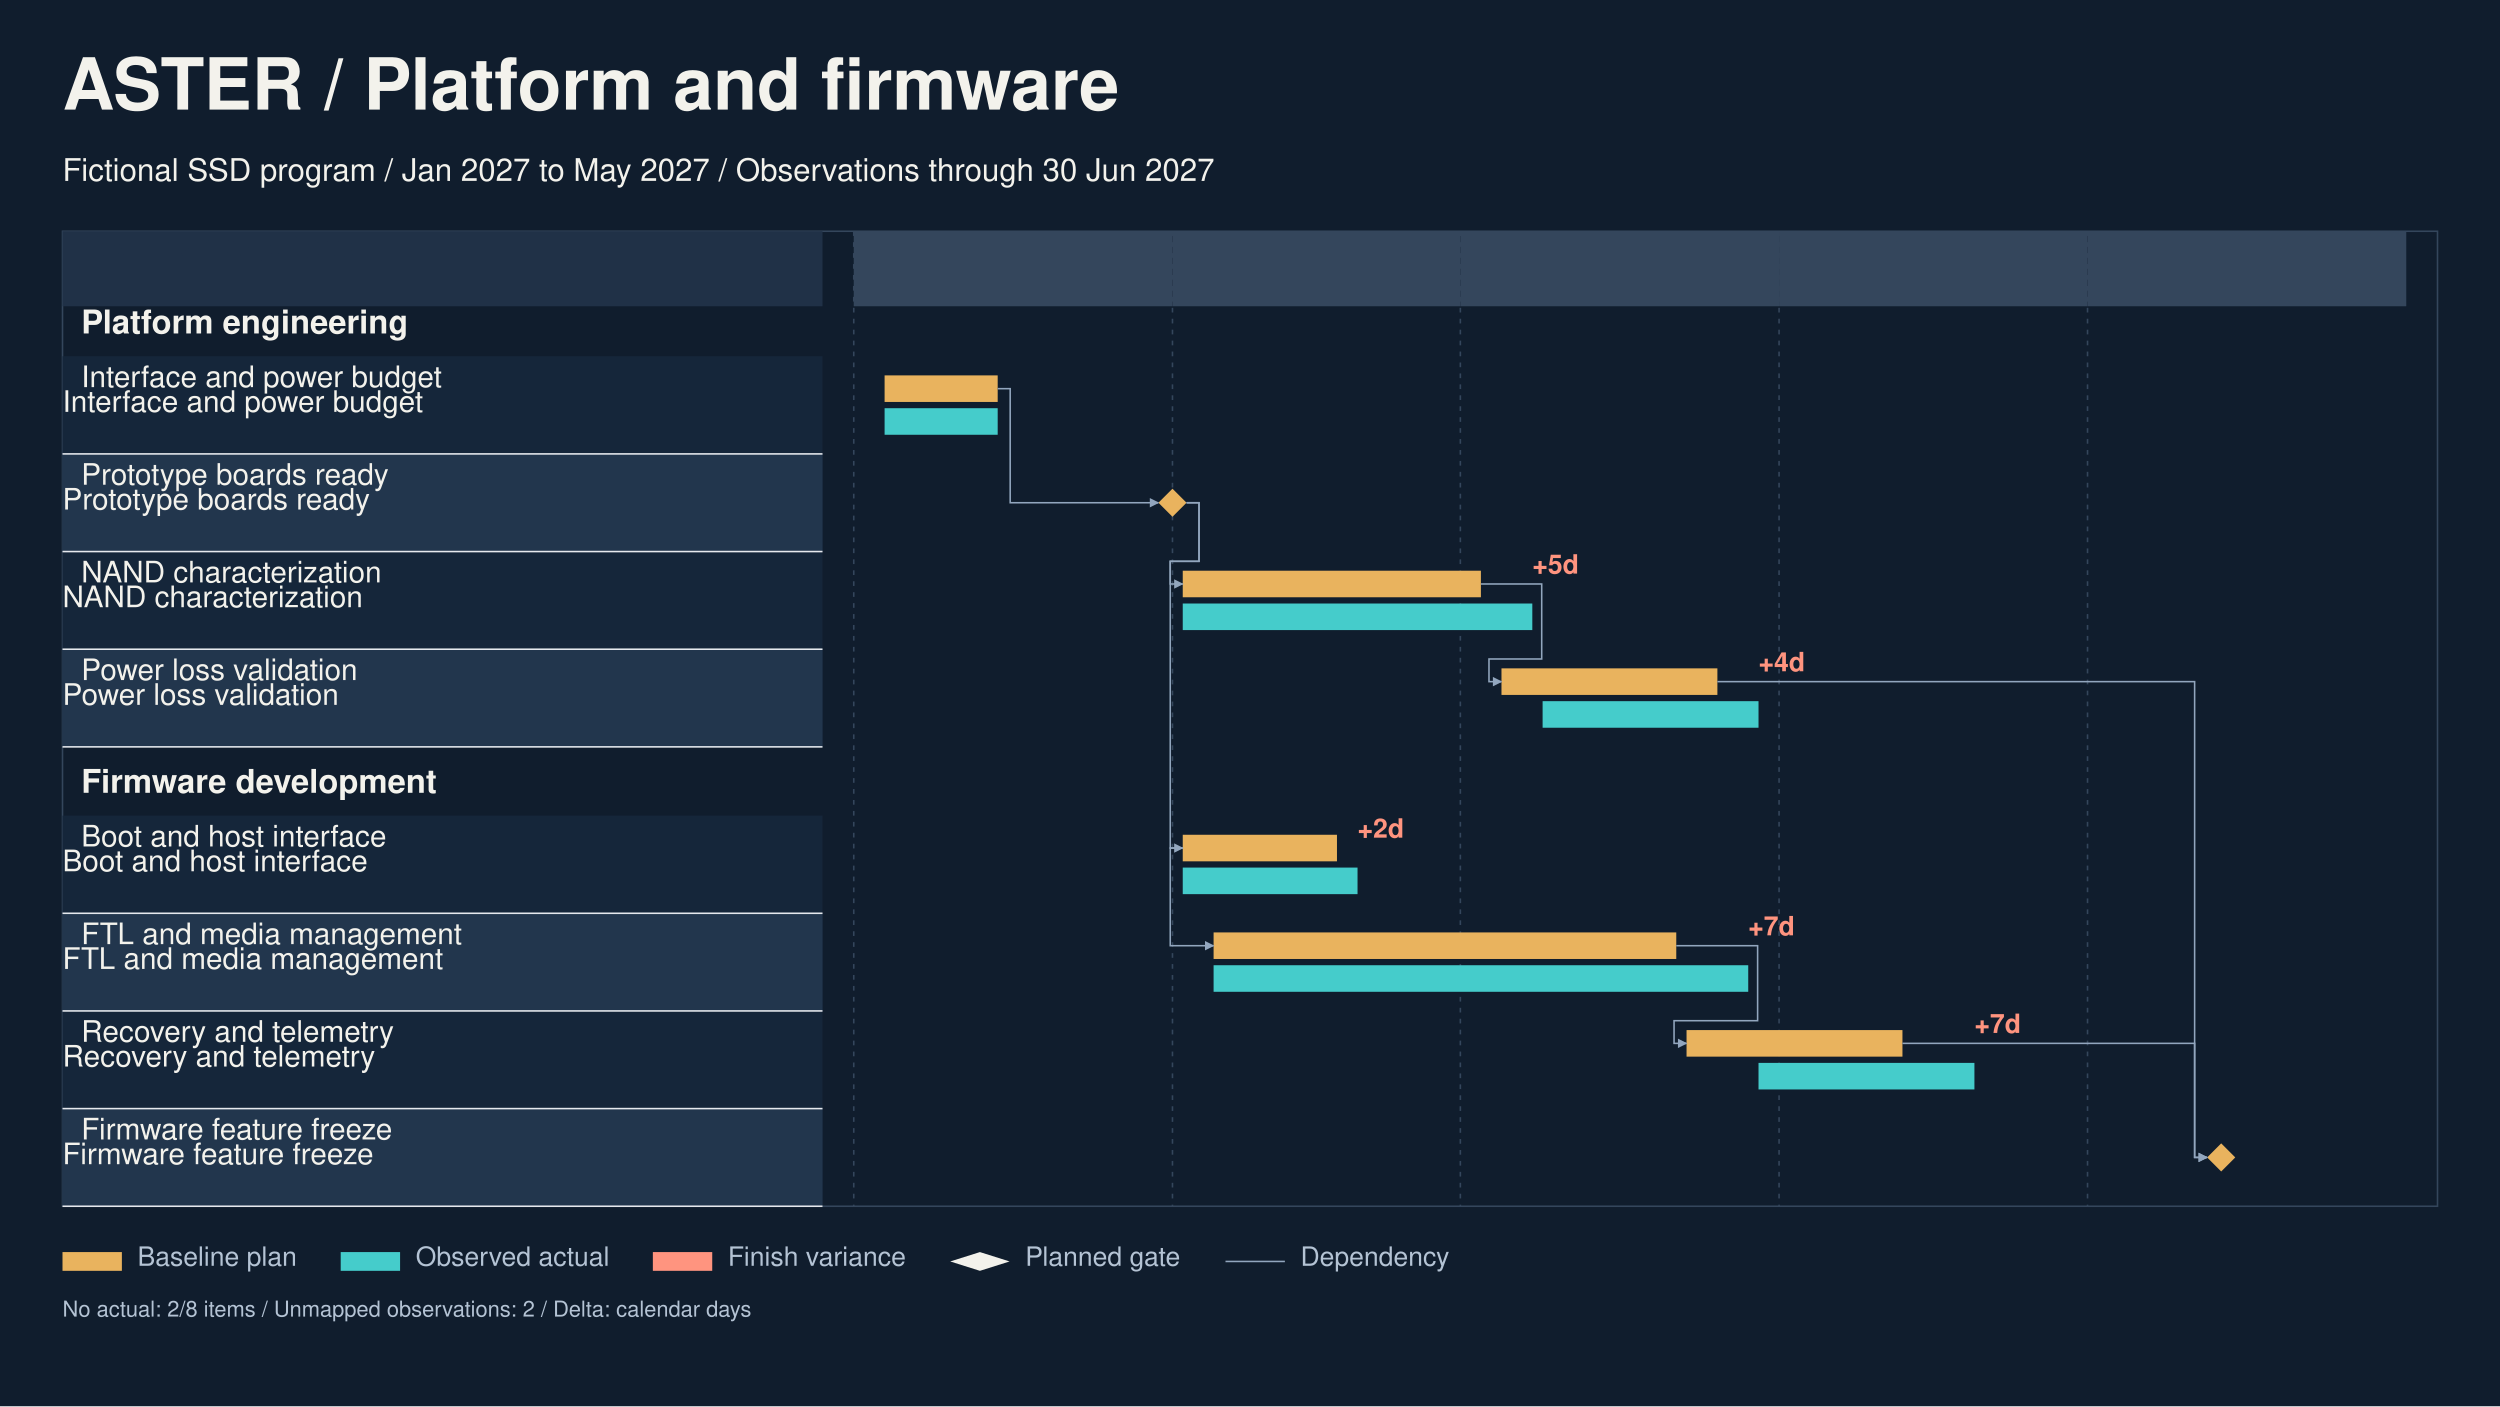
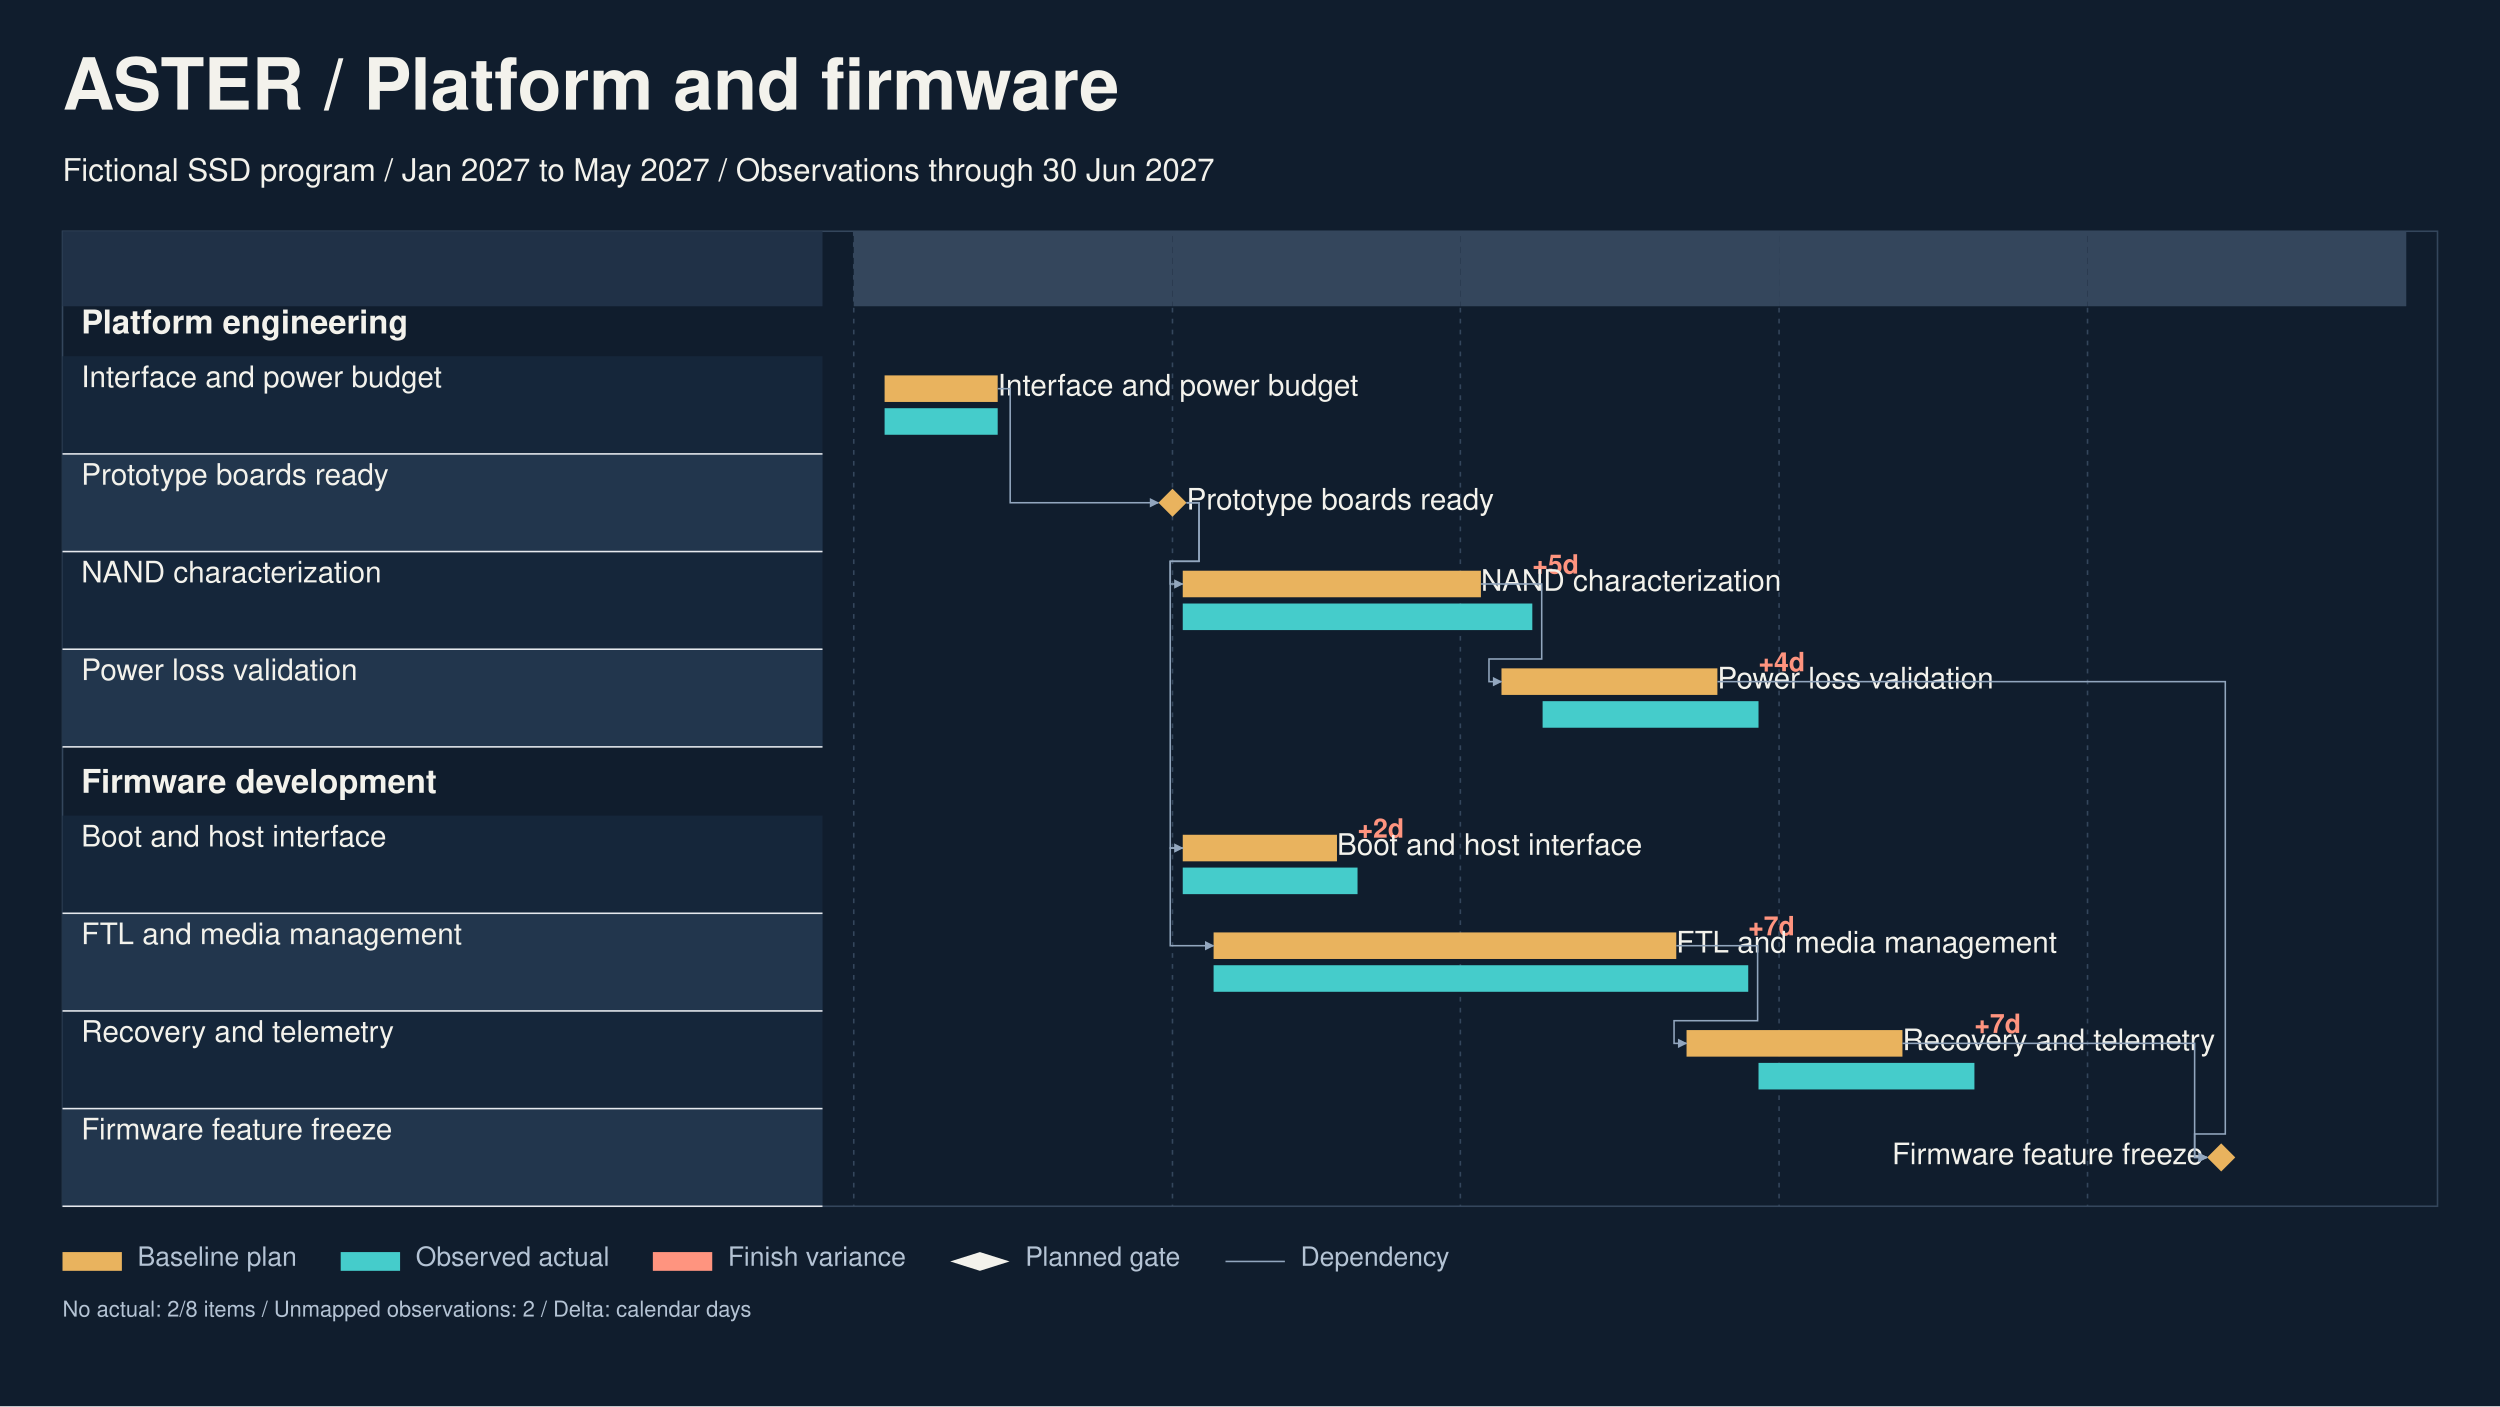
<svg xmlns="http://www.w3.org/2000/svg" width="1600" height="900" viewBox="0 0 1600 900" role="img" aria-labelledby="title desc">
  <defs>
    <marker id="dependency-arrow" markerWidth="6" markerHeight="6" refX="5.5" refY="3.0" orient="auto">
      <path d="M0 0L6 3.0L0 6Z" fill="#92A6BE" />
    </marker>
  </defs>
  <rect width="1600" height="900" fill="#101D2D" />
  <rect data-scene-id="table-timeline:table-frame:table::primitive" data-purpose="table-frame" data-source-ref="table" x="40" y="148" width="1520" height="624" fill="none" stroke="#34465C" />
  <rect data-scene-id="table-timeline:table-header-band:table-header::primitive" data-purpose="table-header" data-source-ref="table-header" x="40" y="148" width="486.4" height="48" fill="#203147" stroke="none" />
  <rect data-scene-id="table-timeline:group-surface:platform::primitive" data-purpose="group-surface" data-source-ref="platform" x="40" y="228" width="486.4" height="250" fill="#15263A" stroke="none" opacity="1" />
  <rect data-scene-id="table-timeline:group-surface:firmware::primitive" data-purpose="group-surface" data-source-ref="firmware" x="40" y="522" width="486.4" height="250" fill="#15263A" stroke="none" opacity="1" />
  <rect data-scene-id="table-timeline:row-shade:board::primitive" data-purpose="row-shade" data-source-ref="board" x="40" y="290.5" width="486.4" height="62.5" fill="#22364D" stroke="none" />
  <rect data-scene-id="table-timeline:row-shade:power::primitive" data-purpose="row-shade" data-source-ref="power" x="40" y="415.5" width="486.4" height="62.5" fill="#22364D" stroke="none" />
  <rect data-scene-id="table-timeline:row-shade:ftl::primitive" data-purpose="row-shade" data-source-ref="ftl" x="40" y="584.5" width="486.4" height="62.5" fill="#22364D" stroke="none" />
  <rect data-scene-id="table-timeline:row-shade:fw-freeze::primitive" data-purpose="row-shade" data-source-ref="fw-freeze" x="40" y="709.5" width="486.4" height="62.5" fill="#22364D" stroke="none" />
  <path data-scene-id="table-timeline:table-row-rule:requirements::primitive" data-purpose="table-row" data-source-ref="requirements" d="M40 290.5L526.4 290.5" stroke="#E6E9EE" fill="none" />
  <path data-scene-id="table-timeline:table-row-rule:board::primitive" data-purpose="table-row" data-source-ref="board" d="M40 353L526.4 353" stroke="#E6E9EE" fill="none" />
  <path data-scene-id="table-timeline:table-row-rule:nand::primitive" data-purpose="table-row" data-source-ref="nand" d="M40 415.5L526.4 415.5" stroke="#E6E9EE" fill="none" />
  <path data-scene-id="table-timeline:table-row-rule:power::primitive" data-purpose="table-row" data-source-ref="power" d="M40 478L526.4 478" stroke="#E6E9EE" fill="none" />
  <path data-scene-id="table-timeline:table-row-rule:boot::primitive" data-purpose="table-row" data-source-ref="boot" d="M40 584.5L526.4 584.5" stroke="#E6E9EE" fill="none" />
  <path data-scene-id="table-timeline:table-row-rule:ftl::primitive" data-purpose="table-row" data-source-ref="ftl" d="M40 647L526.4 647" stroke="#E6E9EE" fill="none" />
  <path data-scene-id="table-timeline:table-row-rule:recovery::primitive" data-purpose="table-row" data-source-ref="recovery" d="M40 709.5L526.4 709.5" stroke="#E6E9EE" fill="none" />
  <path data-scene-id="table-timeline:table-row-rule:fw-freeze::primitive" data-purpose="table-row" data-source-ref="fw-freeze" d="M40 772L526.4 772" stroke="#E6E9EE" fill="none" />
  <rect data-scene-id="table-timeline:axis-band:axis:month:0:axis:primitive" data-purpose="axis-band" data-source-ref="axis:month:0" x="546.4" y="148" width="203.98" height="48" fill="#34465C" stroke="none" />
  <rect data-scene-id="table-timeline:axis-band:axis:month:1:axis:primitive" data-purpose="axis-band" data-source-ref="axis:month:1" x="750.38" y="148" width="184.24" height="48" fill="#34465C" stroke="none" />
  <rect data-scene-id="table-timeline:axis-band:axis:month:2:axis:primitive" data-purpose="axis-band" data-source-ref="axis:month:2" x="934.63" y="148" width="203.98" height="48" fill="#34465C" stroke="none" />
  <rect data-scene-id="table-timeline:axis-band:axis:month:3:axis:primitive" data-purpose="axis-band" data-source-ref="axis:month:3" x="1138.61" y="148" width="197.4" height="48" fill="#34465C" stroke="none" />
  <rect data-scene-id="table-timeline:axis-band:axis:month:4:axis:primitive" data-purpose="axis-band" data-source-ref="axis:month:4" x="1336.02" y="148" width="203.98" height="48" fill="#34465C" stroke="none" />
  <path data-scene-id="table-timeline:tick:tick:month:0:axis:primitive" data-purpose="axis-major" data-source-ref="tick:month:0" d="M546.4 148L546.4 772" stroke="#34465C" fill="none" stroke-dasharray="3 4" />
  <path data-scene-id="table-timeline:tick:tick:month:1:axis:primitive" data-purpose="axis-major" data-source-ref="tick:month:1" d="M750.38 148L750.38 772" stroke="#34465C" fill="none" stroke-dasharray="3 4" />
  <path data-scene-id="table-timeline:tick:tick:month:2:axis:primitive" data-purpose="axis-major" data-source-ref="tick:month:2" d="M934.63 148L934.63 772" stroke="#34465C" fill="none" stroke-dasharray="3 4" />
  <path data-scene-id="table-timeline:tick:tick:month:3:axis:primitive" data-purpose="axis-major" data-source-ref="tick:month:3" d="M1138.61 148L1138.61 772" stroke="#34465C" fill="none" stroke-dasharray="3 4" />
  <path data-scene-id="table-timeline:tick:tick:month:4:axis:primitive" data-purpose="axis-major" data-source-ref="tick:month:4" d="M1336.02 148L1336.02 772" stroke="#34465C" fill="none" stroke-dasharray="3 4" />
  <rect data-scene-id="table-timeline:comparison-mark:requirements:planned:primitive" data-purpose="planned" data-source-ref="requirements" data-lane-offset="12.25" x="566.14" y="240.25" width="72.38" height="17" fill="#E9B35E" stroke="none" />
  <rect data-scene-id="table-timeline:comparison-mark:requirements:actual:primitive" data-purpose="actual" data-source-ref="requirements" data-lane-offset="33.25" x="566.14" y="261.25" width="72.38" height="17" fill="#45CCCB" stroke="none" />
  <path data-scene-id="table-timeline:comparison-mark:board:planned:primitive" data-purpose="planned" data-source-ref="board" data-lane-offset="84.75" d="M750.38 312.75L759.38 321.75L750.38 330.75L741.38 321.75Z" fill="#E9B35E" />
  <rect data-scene-id="table-timeline:comparison-mark:nand:planned:primitive" data-purpose="planned" data-source-ref="nand" data-lane-offset="137.25" x="756.96" y="365.25" width="190.82" height="17" fill="#E9B35E" stroke="none" />
  <rect data-scene-id="table-timeline:comparison-mark:nand:actual:primitive" data-purpose="actual" data-source-ref="nand" data-lane-offset="158.25" x="756.96" y="386.25" width="223.72" height="17" fill="#45CCCB" stroke="none" />
  <text data-scene-id="table-timeline:comparison-mark:nand:finish-delta:primitive" data-purpose="variance" data-source-ref="nand" x="980.69" y="367.09" font-family="Nimbus Sans, Arial, sans-serif" font-size="17" font-weight="700" letter-spacing="0" fill="#FF947F" text-anchor="start">+5d</text>
  <rect data-scene-id="table-timeline:comparison-mark:power:planned:primitive" data-purpose="planned" data-source-ref="power" data-lane-offset="199.75" x="960.95" y="427.75" width="138.18" height="17" fill="#E9B35E" stroke="none" />
  <rect data-scene-id="table-timeline:comparison-mark:power:actual:primitive" data-purpose="actual" data-source-ref="power" data-lane-offset="220.75" x="987.27" y="448.75" width="138.18" height="17" fill="#45CCCB" stroke="none" />
  <text data-scene-id="table-timeline:comparison-mark:power:finish-delta:primitive" data-purpose="variance" data-source-ref="power" x="1125.45" y="429.59" font-family="Nimbus Sans, Arial, sans-serif" font-size="17" font-weight="700" letter-spacing="0" fill="#FF947F" text-anchor="start">+4d</text>
  <rect data-scene-id="table-timeline:comparison-mark:boot:planned:primitive" data-purpose="planned" data-source-ref="boot" data-lane-offset="12.25" x="756.96" y="534.25" width="98.7" height="17" fill="#E9B35E" stroke="none" />
  <rect data-scene-id="table-timeline:comparison-mark:boot:actual:primitive" data-purpose="actual" data-source-ref="boot" data-lane-offset="33.25" x="756.96" y="555.25" width="111.86" height="17" fill="#45CCCB" stroke="none" />
  <text data-scene-id="table-timeline:comparison-mark:boot:finish-delta:primitive" data-purpose="variance" data-source-ref="boot" x="868.83" y="536.09" font-family="Nimbus Sans, Arial, sans-serif" font-size="17" font-weight="700" letter-spacing="0" fill="#FF947F" text-anchor="start">+2d</text>
  <rect data-scene-id="table-timeline:comparison-mark:ftl:planned:primitive" data-purpose="planned" data-source-ref="ftl" data-lane-offset="74.75" x="776.7" y="596.75" width="296.11" height="17" fill="#E9B35E" stroke="none" />
  <rect data-scene-id="table-timeline:comparison-mark:ftl:actual:primitive" data-purpose="actual" data-source-ref="ftl" data-lane-offset="95.75" x="776.7" y="617.75" width="342.17" height="17" fill="#45CCCB" stroke="none" />
  <text data-scene-id="table-timeline:comparison-mark:ftl:finish-delta:primitive" data-purpose="variance" data-source-ref="ftl" x="1118.87" y="598.59" font-family="Nimbus Sans, Arial, sans-serif" font-size="17" font-weight="700" letter-spacing="0" fill="#FF947F" text-anchor="start">+7d</text>
  <rect data-scene-id="table-timeline:comparison-mark:recovery:planned:primitive" data-purpose="planned" data-source-ref="recovery" data-lane-offset="137.25" x="1079.39" y="659.25" width="138.18" height="17" fill="#E9B35E" stroke="none" />
  <rect data-scene-id="table-timeline:comparison-mark:recovery:actual:primitive" data-purpose="actual" data-source-ref="recovery" data-lane-offset="158.25" x="1125.45" y="680.25" width="138.18" height="17" fill="#45CCCB" stroke="none" />
  <text data-scene-id="table-timeline:comparison-mark:recovery:finish-delta:primitive" data-purpose="variance" data-source-ref="recovery" x="1263.63" y="661.09" font-family="Nimbus Sans, Arial, sans-serif" font-size="17" font-weight="700" letter-spacing="0" fill="#FF947F" text-anchor="start">+7d</text>
  <path data-scene-id="table-timeline:comparison-mark:fw-freeze:planned:primitive" data-purpose="planned" data-source-ref="fw-freeze" data-lane-offset="209.75" d="M1421.56 731.75L1430.56 740.75L1421.56 749.75L1412.56 740.75Z" fill="#E9B35E" />
  <text data-scene-id="table-timeline:table-column-label:Work package / gate::primitive" data-purpose="table-header" data-source-ref="Work package / gate" x="52" y="163.75" font-family="Nimbus Sans, Arial, sans-serif" font-size="19" font-weight="700" letter-spacing="0" fill="#203147" text-anchor="start">Work package / gate</text>
  <text data-scene-id="table-timeline:group-header:platform::primitive" data-purpose="group-header" data-source-ref="platform" x="52" y="213.41" font-family="Nimbus Sans, Arial, sans-serif" font-size="21" font-weight="700" letter-spacing="0" fill="#F3F2EC" text-anchor="start">Platform engineering</text>
  <text data-scene-id="table-timeline:group-header:firmware::primitive" data-purpose="group-header" data-source-ref="firmware" x="52" y="507.41" font-family="Nimbus Sans, Arial, sans-serif" font-size="21" font-weight="700" letter-spacing="0" fill="#F3F2EC" text-anchor="start">Firmware development</text>
  <text data-scene-id="table-timeline:table-cell:requirements:Work package / gate::primitive" data-purpose="table-cell" data-source-ref="requirements:Work package / gate" x="52" y="247.75" font-family="Nimbus Sans, Arial, sans-serif" font-size="19" font-weight="400" letter-spacing="0" fill="#F3F2EC" text-anchor="start">Interface and power budget</text>
  <text data-scene-id="table-timeline:table-cell:board:Work package / gate::primitive" data-purpose="table-cell" data-source-ref="board:Work package / gate" x="52" y="310.25" font-family="Nimbus Sans, Arial, sans-serif" font-size="19" font-weight="400" letter-spacing="0" fill="#F3F2EC" text-anchor="start">Prototype boards ready</text>
  <text data-scene-id="table-timeline:table-cell:nand:Work package / gate::primitive" data-purpose="table-cell" data-source-ref="nand:Work package / gate" x="52" y="372.75" font-family="Nimbus Sans, Arial, sans-serif" font-size="19" font-weight="400" letter-spacing="0" fill="#F3F2EC" text-anchor="start">NAND characterization</text>
  <text data-scene-id="table-timeline:table-cell:power:Work package / gate::primitive" data-purpose="table-cell" data-source-ref="power:Work package / gate" x="52" y="435.25" font-family="Nimbus Sans, Arial, sans-serif" font-size="19" font-weight="400" letter-spacing="0" fill="#F3F2EC" text-anchor="start">Power loss validation</text>
  <text data-scene-id="table-timeline:table-cell:boot:Work package / gate::primitive" data-purpose="table-cell" data-source-ref="boot:Work package / gate" x="52" y="541.75" font-family="Nimbus Sans, Arial, sans-serif" font-size="19" font-weight="400" letter-spacing="0" fill="#F3F2EC" text-anchor="start">Boot and host interface</text>
  <text data-scene-id="table-timeline:table-cell:ftl:Work package / gate::primitive" data-purpose="table-cell" data-source-ref="ftl:Work package / gate" x="52" y="604.25" font-family="Nimbus Sans, Arial, sans-serif" font-size="19" font-weight="400" letter-spacing="0" fill="#F3F2EC" text-anchor="start">FTL and media management</text>
  <text data-scene-id="table-timeline:table-cell:recovery:Work package / gate::primitive" data-purpose="table-cell" data-source-ref="recovery:Work package / gate" x="52" y="666.75" font-family="Nimbus Sans, Arial, sans-serif" font-size="19" font-weight="400" letter-spacing="0" fill="#F3F2EC" text-anchor="start">Recovery and telemetry</text>
  <text data-scene-id="table-timeline:table-cell:fw-freeze:Work package / gate::primitive" data-purpose="table-cell" data-source-ref="fw-freeze:Work package / gate" x="52" y="729.25" font-family="Nimbus Sans, Arial, sans-serif" font-size="19" font-weight="400" letter-spacing="0" fill="#F3F2EC" text-anchor="start">Firmware feature freeze</text>
  <text data-scene-id="table-timeline:axis-label:axis:month:0:axis:primitive" data-purpose="axis-band" data-source-ref="axis:month:0" x="648.39" y="161.26" font-family="Nimbus Sans, Arial, sans-serif" font-size="16" font-weight="700" letter-spacing="0" fill="#34465C" text-anchor="middle">2027-01</text>
  <text data-scene-id="table-timeline:axis-label:axis:month:1:axis:primitive" data-purpose="axis-band" data-source-ref="axis:month:1" x="842.51" y="161.26" font-family="Nimbus Sans, Arial, sans-serif" font-size="16" font-weight="700" letter-spacing="0" fill="#34465C" text-anchor="middle">2027-02</text>
  <text data-scene-id="table-timeline:axis-label:axis:month:2:axis:primitive" data-purpose="axis-band" data-source-ref="axis:month:2" x="1036.62" y="161.26" font-family="Nimbus Sans, Arial, sans-serif" font-size="16" font-weight="700" letter-spacing="0" fill="#34465C" text-anchor="middle">2027-03</text>
  <text data-scene-id="table-timeline:axis-label:axis:month:3:axis:primitive" data-purpose="axis-band" data-source-ref="axis:month:3" x="1237.31" y="161.26" font-family="Nimbus Sans, Arial, sans-serif" font-size="16" font-weight="700" letter-spacing="0" fill="#34465C" text-anchor="middle">2027-04</text>
  <text data-scene-id="table-timeline:axis-label:axis:month:4:axis:primitive" data-purpose="axis-band" data-source-ref="axis:month:4" x="1438.01" y="161.26" font-family="Nimbus Sans, Arial, sans-serif" font-size="16" font-weight="700" letter-spacing="0" fill="#34465C" text-anchor="middle">2027-05</text>
-   <text data-scene-id="table-timeline:item-label:requirements::primitive" data-purpose="item-label" data-source-ref="requirements" x="40" y="263.6" font-family="Nimbus Sans, Arial, sans-serif" font-size="19" font-weight="400" letter-spacing="0" fill="#F3F2EC" text-anchor="start">Interface and power budget</text>
-   <text data-scene-id="table-timeline:item-label:board::primitive" data-purpose="item-label" data-source-ref="board" x="40" y="326.1" font-family="Nimbus Sans, Arial, sans-serif" font-size="19" font-weight="400" letter-spacing="0" fill="#F3F2EC" text-anchor="start">Prototype boards ready</text>
-   <text data-scene-id="table-timeline:item-label:nand::primitive" data-purpose="item-label" data-source-ref="nand" x="40" y="388.6" font-family="Nimbus Sans, Arial, sans-serif" font-size="19" font-weight="400" letter-spacing="0" fill="#F3F2EC" text-anchor="start">NAND characterization</text>
-   <text data-scene-id="table-timeline:item-label:power::primitive" data-purpose="item-label" data-source-ref="power" x="40" y="451.1" font-family="Nimbus Sans, Arial, sans-serif" font-size="19" font-weight="400" letter-spacing="0" fill="#F3F2EC" text-anchor="start">Power loss validation</text>
-   <text data-scene-id="table-timeline:item-label:boot::primitive" data-purpose="item-label" data-source-ref="boot" x="40" y="557.6" font-family="Nimbus Sans, Arial, sans-serif" font-size="19" font-weight="400" letter-spacing="0" fill="#F3F2EC" text-anchor="start">Boot and host interface</text>
-   <text data-scene-id="table-timeline:item-label:ftl::primitive" data-purpose="item-label" data-source-ref="ftl" x="40" y="620.1" font-family="Nimbus Sans, Arial, sans-serif" font-size="19" font-weight="400" letter-spacing="0" fill="#F3F2EC" text-anchor="start">FTL and media management</text>
-   <text data-scene-id="table-timeline:item-label:recovery::primitive" data-purpose="item-label" data-source-ref="recovery" x="40" y="682.6" font-family="Nimbus Sans, Arial, sans-serif" font-size="19" font-weight="400" letter-spacing="0" fill="#F3F2EC" text-anchor="start">Recovery and telemetry</text>
-   <text data-scene-id="table-timeline:item-label:fw-freeze::primitive" data-purpose="item-label" data-source-ref="fw-freeze" x="40" y="745.1" font-family="Nimbus Sans, Arial, sans-serif" font-size="19" font-weight="400" letter-spacing="0" fill="#F3F2EC" text-anchor="start">Firmware feature freeze</text>
+   <text data-scene-id="table-timeline:item-label:requirements::primitive" data-purpose="item-label" data-source-ref="requirements" x="638.52" y="253.1" font-family="Nimbus Sans, Arial, sans-serif" font-size="19" font-weight="400" letter-spacing="0" fill="#F3F2EC" text-anchor="start">Interface and power budget</text>
+   <text data-scene-id="table-timeline:item-label:board::primitive" data-purpose="item-label" data-source-ref="board" x="759.38" y="326.1" font-family="Nimbus Sans, Arial, sans-serif" font-size="19" font-weight="400" letter-spacing="0" fill="#F3F2EC" text-anchor="start">Prototype boards ready</text>
+   <text data-scene-id="table-timeline:item-label:nand::primitive" data-purpose="item-label" data-source-ref="nand" x="947.79" y="378.1" font-family="Nimbus Sans, Arial, sans-serif" font-size="19" font-weight="400" letter-spacing="0" fill="#F3F2EC" text-anchor="start">NAND characterization</text>
+   <text data-scene-id="table-timeline:item-label:power::primitive" data-purpose="item-label" data-source-ref="power" x="1099.13" y="440.6" font-family="Nimbus Sans, Arial, sans-serif" font-size="19" font-weight="400" letter-spacing="0" fill="#F3F2EC" text-anchor="start">Power loss validation</text>
+   <text data-scene-id="table-timeline:item-label:boot::primitive" data-purpose="item-label" data-source-ref="boot" x="855.67" y="547.1" font-family="Nimbus Sans, Arial, sans-serif" font-size="19" font-weight="400" letter-spacing="0" fill="#F3F2EC" text-anchor="start">Boot and host interface</text>
+   <text data-scene-id="table-timeline:item-label:ftl::primitive" data-purpose="item-label" data-source-ref="ftl" x="1072.81" y="609.6" font-family="Nimbus Sans, Arial, sans-serif" font-size="19" font-weight="400" letter-spacing="0" fill="#F3F2EC" text-anchor="start">FTL and media management</text>
+   <text data-scene-id="table-timeline:item-label:recovery::primitive" data-purpose="item-label" data-source-ref="recovery" x="1217.57" y="672.1" font-family="Nimbus Sans, Arial, sans-serif" font-size="19" font-weight="400" letter-spacing="0" fill="#F3F2EC" text-anchor="start">Recovery and telemetry</text>
+   <text data-scene-id="table-timeline:item-label:fw-freeze::primitive" data-purpose="item-label" data-source-ref="fw-freeze" x="1210.89" y="745.1" font-family="Nimbus Sans, Arial, sans-serif" font-size="19" font-weight="400" letter-spacing="0" fill="#F3F2EC" text-anchor="start">Firmware feature freeze</text>
  <text data-scene-id="table-timeline:title-text:project::primitive" data-purpose="heading" data-source-ref="project" x="40" y="70.13" font-family="Nimbus Sans, Arial, sans-serif" font-size="46" font-weight="700" letter-spacing="0" fill="#F3F2EC" text-anchor="start">ASTER / Platform and firmware</text>
  <text data-scene-id="table-timeline:subtitle-text:view:window::primitive" data-purpose="subtitle" data-source-ref="view:window" x="40" y="115.78" font-family="Nimbus Sans, Arial, sans-serif" font-size="20" font-weight="400" letter-spacing="0" fill="#F3F2EC" text-anchor="start">Fictional SSD program / Jan 2027 to May 2027 / Observations through 30 Jun 2027</text>
  <path data-scene-id="table-timeline:dependency-connector:req-board:dependency:primitive" data-purpose="routed-connector" data-source-ref="req-board" d="M638.52 248.75L646.52 248.75L646.52 321.75L733.38 321.75L741.38 321.75" stroke="#92A6BE" fill="none" marker-end="url(#dependency-arrow)" data-from-port-id="table-timeline:comparison-mark:requirements:planned:end" data-from-endpoint="end" data-to-port-id="table-timeline:comparison-mark:board:planned:at" data-to-endpoint="at" />
  <path data-scene-id="table-timeline:dependency-connector:board-nand:dependency:primitive" data-purpose="routed-connector" data-source-ref="board-nand" d="M759.38 321.75L767.38 321.75L767.38 359.25L748.96 359.25L748.96 373.75L756.96 373.75" stroke="#92A6BE" fill="none" marker-end="url(#dependency-arrow)" data-from-port-id="table-timeline:comparison-mark:board:planned:at" data-from-endpoint="at" data-to-port-id="table-timeline:comparison-mark:nand:planned:start" data-to-endpoint="start" />
  <path data-scene-id="table-timeline:dependency-connector:nand-power:dependency:primitive" data-purpose="routed-connector" data-source-ref="nand-power" d="M947.79 373.75L955.79 373.75L986.69 373.75L986.69 421.75L952.95 421.75L952.95 436.25L960.95 436.25" stroke="#92A6BE" fill="none" marker-end="url(#dependency-arrow)" data-from-port-id="table-timeline:comparison-mark:nand:planned:end" data-from-endpoint="end" data-to-port-id="table-timeline:comparison-mark:power:planned:start" data-to-endpoint="start" />
  <path data-scene-id="table-timeline:dependency-connector:board-boot:dependency:primitive" data-purpose="routed-connector" data-source-ref="board-boot" d="M759.38 321.75L767.38 321.75L767.38 359.25L748.96 359.25L748.96 542.75L756.96 542.75" stroke="#92A6BE" fill="none" marker-end="url(#dependency-arrow)" data-from-port-id="table-timeline:comparison-mark:board:planned:at" data-from-endpoint="at" data-to-port-id="table-timeline:comparison-mark:boot:planned:start" data-to-endpoint="start" />
  <path data-scene-id="table-timeline:dependency-connector:boot-ftl:dependency:primitive" data-purpose="routed-connector" data-source-ref="boot-ftl" d="M756.96 542.75L748.96 542.75L748.96 605.25L768.7 605.25L776.7 605.25" stroke="#92A6BE" fill="none" marker-end="url(#dependency-arrow)" data-from-port-id="table-timeline:comparison-mark:boot:planned:start" data-from-endpoint="start" data-to-port-id="table-timeline:comparison-mark:ftl:planned:start" data-to-endpoint="start" />
  <path data-scene-id="table-timeline:dependency-connector:ftl-recovery:dependency:primitive" data-purpose="routed-connector" data-source-ref="ftl-recovery" d="M1072.81 605.25L1080.81 605.25L1124.87 605.25L1124.87 653.25L1071.39 653.25L1071.39 667.75L1079.39 667.75" stroke="#92A6BE" fill="none" marker-end="url(#dependency-arrow)" data-from-port-id="table-timeline:comparison-mark:ftl:planned:end" data-from-endpoint="end" data-to-port-id="table-timeline:comparison-mark:recovery:planned:start" data-to-endpoint="start" />
  <path data-scene-id="table-timeline:dependency-connector:recovery-freeze:dependency:primitive" data-purpose="routed-connector" data-source-ref="recovery-freeze" d="M1217.57 667.75L1225.57 667.75L1404.56 667.75L1404.56 740.75L1412.56 740.75" stroke="#92A6BE" fill="none" marker-end="url(#dependency-arrow)" data-from-port-id="table-timeline:comparison-mark:recovery:planned:end" data-from-endpoint="end" data-to-port-id="table-timeline:comparison-mark:fw-freeze:planned:at" data-to-endpoint="at" />
-   <path data-scene-id="table-timeline:dependency-connector:power-freeze:dependency:primitive" data-purpose="routed-connector" data-source-ref="power-freeze" d="M1099.13 436.25L1107.13 436.25L1404.56 436.25L1404.56 740.75L1412.56 740.75" stroke="#92A6BE" fill="none" marker-end="url(#dependency-arrow)" data-from-port-id="table-timeline:comparison-mark:power:planned:end" data-from-endpoint="end" data-to-port-id="table-timeline:comparison-mark:fw-freeze:planned:at" data-to-endpoint="at" />
+   <path data-scene-id="table-timeline:dependency-connector:power-freeze:dependency:primitive" data-purpose="routed-connector" data-source-ref="power-freeze" d="M1099.13 436.25L1107.13 436.25L1424.19 436.25L1424.19 725.75L1404.56 725.75L1404.56 740.75L1412.56 740.75" stroke="#92A6BE" fill="none" marker-end="url(#dependency-arrow)" data-from-port-id="table-timeline:comparison-mark:power:planned:end" data-from-endpoint="end" data-to-port-id="table-timeline:comparison-mark:fw-freeze:planned:at" data-to-endpoint="at" />
  <rect data-scene-id="table-timeline:legend-swatch:planned:planned:primitive" data-purpose="legend-swatch" data-source-ref="planned" x="40" y="801.33" width="38" height="12" fill="#E9B35E" stroke="none" />
  <rect data-scene-id="table-timeline:legend-swatch:actual:actual:primitive" data-purpose="legend-swatch" data-source-ref="actual" x="218.05" y="801.33" width="38" height="12" fill="#45CCCB" stroke="none" />
  <rect data-scene-id="table-timeline:legend-swatch:variance:variance:primitive" data-purpose="legend-swatch" data-source-ref="variance" x="417.83" y="801.33" width="38" height="12" fill="#FF947F" stroke="none" />
  <path data-scene-id="table-timeline:legend-swatch:milestone:milestone:primitive" data-purpose="legend-swatch" data-source-ref="milestone" d="M627.14 801.33L646.14 807.33L627.14 813.33L608.14 807.33Z" fill="#F3F2EC" />
  <path data-scene-id="table-timeline:legend-swatch:dependency:dependency:primitive" data-purpose="legend-swatch" data-source-ref="dependency" d="M784.32 807.33L822.32 807.33" stroke="#92A6BE" fill="none" />
  <text data-scene-id="table-timeline:legend-label:planned:planned:primitive" data-purpose="legend-label" data-source-ref="planned" x="88" y="810.09" font-family="Nimbus Sans, Arial, sans-serif" font-size="17" font-weight="400" letter-spacing="0" fill="#B4C3D4" text-anchor="start">Baseline plan</text>
  <text data-scene-id="table-timeline:legend-label:actual:actual:primitive" data-purpose="legend-label" data-source-ref="actual" x="266.05" y="810.09" font-family="Nimbus Sans, Arial, sans-serif" font-size="17" font-weight="400" letter-spacing="0" fill="#B4C3D4" text-anchor="start">Observed actual</text>
  <text data-scene-id="table-timeline:legend-label:variance:variance:primitive" data-purpose="legend-label" data-source-ref="variance" x="465.83" y="810.09" font-family="Nimbus Sans, Arial, sans-serif" font-size="17" font-weight="400" letter-spacing="0" fill="#B4C3D4" text-anchor="start">Finish variance</text>
  <text data-scene-id="table-timeline:legend-label:milestone:milestone:primitive" data-purpose="legend-label" data-source-ref="milestone" x="656.14" y="810.09" font-family="Nimbus Sans, Arial, sans-serif" font-size="17" font-weight="400" letter-spacing="0" fill="#B4C3D4" text-anchor="start">Planned gate</text>
  <text data-scene-id="table-timeline:legend-label:dependency:dependency:primitive" data-purpose="legend-label" data-source-ref="dependency" x="832.32" y="810.09" font-family="Nimbus Sans, Arial, sans-serif" font-size="17" font-weight="400" letter-spacing="0" fill="#B4C3D4" text-anchor="start">Dependency</text>
  <text data-scene-id="table-timeline:coverage-text:coverage::primitive" data-purpose="data-coverage" data-source-ref="coverage" x="40" y="842.61" font-family="Nimbus Sans, Arial, sans-serif" font-size="14" font-weight="400" letter-spacing="0" fill="#B4C3D4" text-anchor="start">No actual: 2/8 items / Unmapped observations: 2 / Delta: calendar days</text>
</svg>
